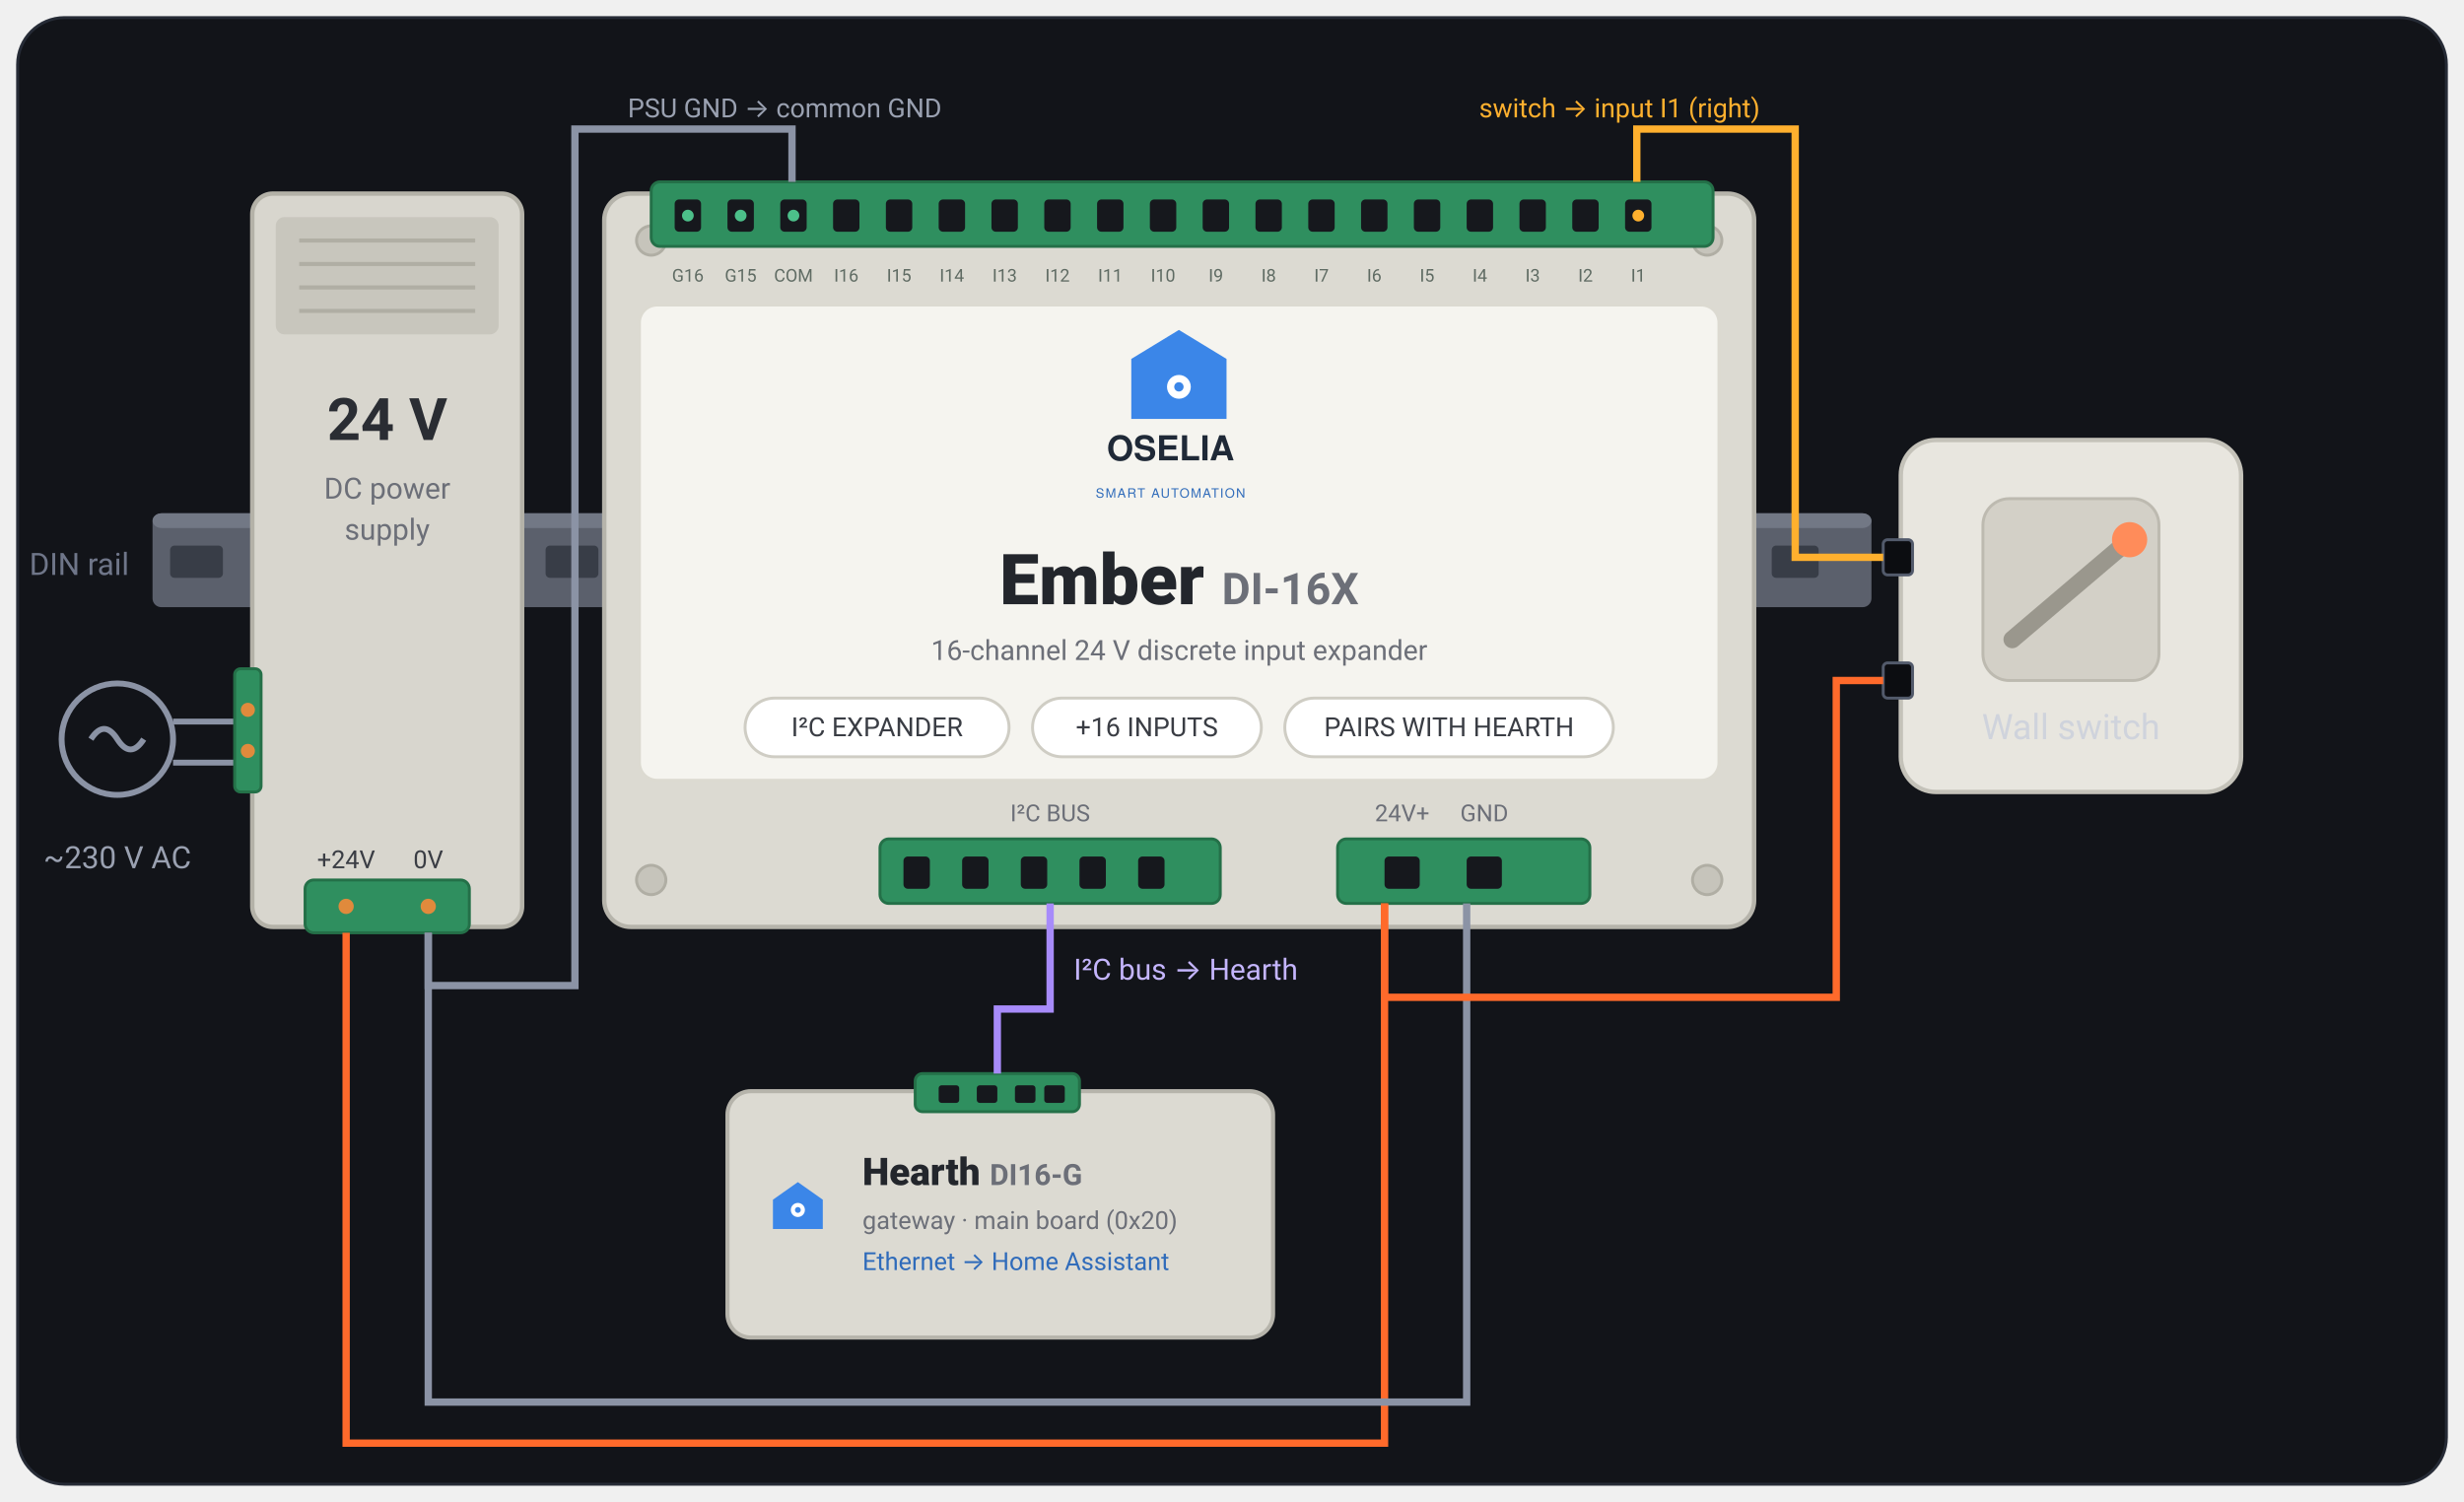
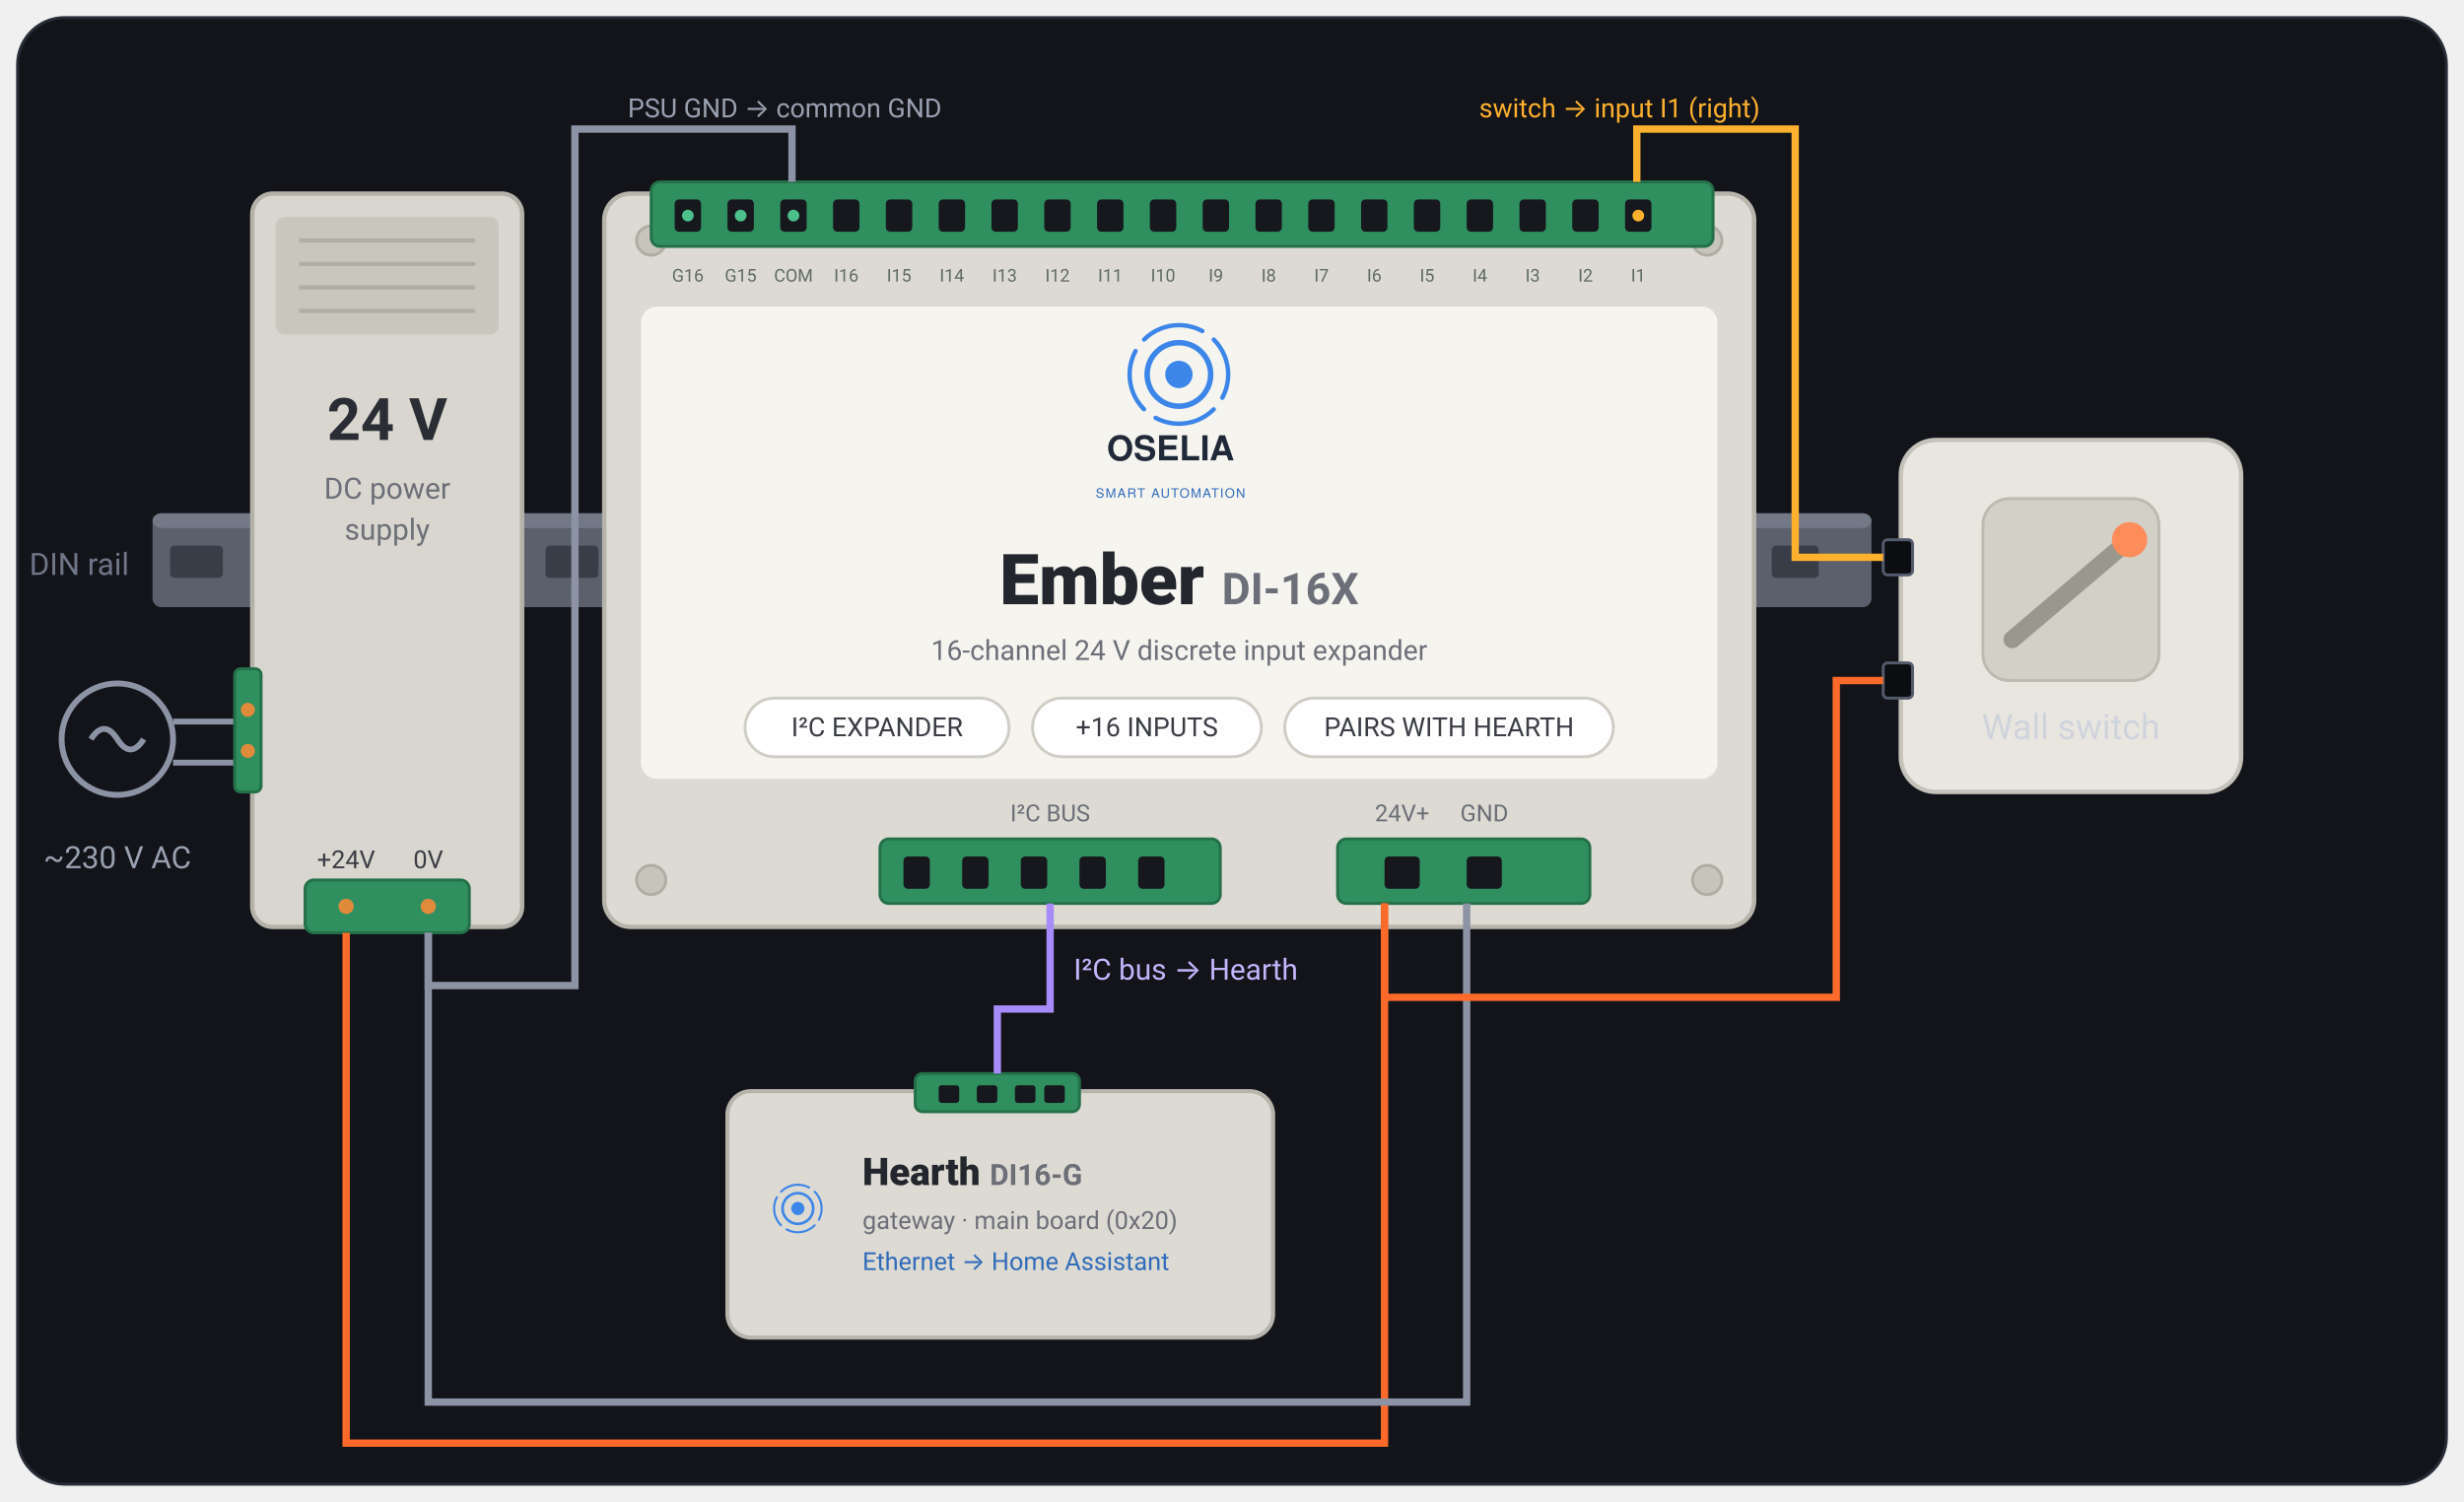
<svg xmlns="http://www.w3.org/2000/svg" viewBox="0 0 840 512" role="img" aria-label="A 24 V power supply, an OSELIA Ember DI-16X input expander and a wall switch on a DIN rail, its I²C bus linked to a Hearth gateway" font-family="ui-sans-serif, system-ui, -apple-system, Segoe UI, Roboto, sans-serif">
  <rect x="6" y="6" width="828" height="500" rx="16" fill="#121419" stroke="#262b36" />
  <g>
    <rect x="52" y="175" width="586" height="32" rx="3" fill="#5b606c" />
    <rect x="52" y="175" width="586" height="5" rx="3" fill="#727885" />
    <g fill="#383d47">
      <rect x="58" y="186" width="18" height="11" rx="1.5" />
      <rect x="186" y="186" width="18" height="11" rx="1.5" />
      <rect x="604" y="186" width="16" height="11" rx="1.5" />
    </g>
    <text x="10" y="196" font-size="10.5" fill="#6f7689">DIN rail</text>
  </g>
  <g>
    <circle cx="40" cy="252" r="19" fill="none" stroke="#8b93a5" stroke-width="2" />
    <path d="M31 252 q4.5 -7 9 0 t9 0" fill="none" stroke="#8b93a5" stroke-width="2" />
    <text x="40" y="296" font-size="10.5" fill="#9aa1b1" text-anchor="middle">~230 V AC</text>
    <path d="M59 246 H82" stroke="#8b93a5" stroke-width="2" />
    <path d="M59 260 H82" stroke="#8b93a5" stroke-width="2" />
  </g>
  <g>
    <rect x="86" y="66" width="92" height="250" rx="7" fill="#d8d6ce" stroke="#b4b2a8" stroke-width="1.5" />
    <rect x="94" y="74" width="76" height="40" rx="3" fill="#c8c6bd" />
    <g stroke="#b0aea4" stroke-width="1.4">
      <path d="M102 82 H162" />
      <path d="M102 90 H162" />
      <path d="M102 98 H162" />
      <path d="M102 106 H162" />
    </g>
    <text x="132" y="150" font-size="20" font-weight="700" fill="#2a2d33" text-anchor="middle">24 V</text>
    <text x="132" y="170" font-size="10" fill="#6c6f78" text-anchor="middle">DC power</text>
    <text x="132" y="184" font-size="10" fill="#6c6f78" text-anchor="middle">supply</text>
    <rect x="80" y="228" width="9" height="42" rx="2" fill="#2f8f5f" stroke="#247048" />
    <circle cx="84.5" cy="242" r="2.4" fill="#e08a3c" />
    <circle cx="84.5" cy="256" r="2.4" fill="#e08a3c" />
    <rect x="104" y="300" width="56" height="18" rx="3" fill="#2f8f5f" stroke="#247048" />
    <circle cx="118" cy="309" r="2.6" fill="#e08a3c" />
    <circle cx="146" cy="309" r="2.6" fill="#e08a3c" />
    <text x="118" y="296" font-size="8.5" fill="#3a3d44" text-anchor="middle">+24V</text>
    <text x="146" y="296" font-size="8.5" fill="#3a3d44" text-anchor="middle">0V</text>
  </g>
  <g>
    <rect x="206" y="66" width="392" height="250" rx="9" fill="#dcdad2" stroke="#b6b4ab" stroke-width="1.5" />
    <g fill="#c6c4bb" stroke="#b0aea4">
      <circle cx="222" cy="82" r="5" />
      <circle cx="582" cy="82" r="5" />
      <circle cx="222" cy="300" r="5" />
      <circle cx="582" cy="300" r="5" />
    </g>
    <rect x="222" y="62" width="362" height="22" rx="3" fill="#2f8f5f" stroke="#247048" />
    <g fill="#16181d">
      <rect x="230" y="68" width="9" height="11" rx="1.5" />
      <rect x="248" y="68" width="9" height="11" rx="1.5" />
      <rect x="266" y="68" width="9" height="11" rx="1.5" />
      <rect x="284" y="68" width="9" height="11" rx="1.5" />
      <rect x="302" y="68" width="9" height="11" rx="1.5" />
      <rect x="320" y="68" width="9" height="11" rx="1.5" />
      <rect x="338" y="68" width="9" height="11" rx="1.5" />
      <rect x="356" y="68" width="9" height="11" rx="1.5" />
      <rect x="374" y="68" width="9" height="11" rx="1.5" />
      <rect x="392" y="68" width="9" height="11" rx="1.5" />
      <rect x="410" y="68" width="9" height="11" rx="1.5" />
      <rect x="428" y="68" width="9" height="11" rx="1.5" />
      <rect x="446" y="68" width="9" height="11" rx="1.5" />
      <rect x="464" y="68" width="9" height="11" rx="1.5" />
      <rect x="482" y="68" width="9" height="11" rx="1.5" />
      <rect x="500" y="68" width="9" height="11" rx="1.5" />
      <rect x="518" y="68" width="9" height="11" rx="1.5" />
      <rect x="536" y="68" width="9" height="11" rx="1.5" />
      <rect x="554" y="68" width="9" height="11" rx="1.5" />
    </g>
    <g fill="#4cc08a">
      <circle cx="234.5" cy="73.5" r="2" />
      <circle cx="252.5" cy="73.5" r="2" />
      <circle cx="270.5" cy="73.5" r="2" />
    </g>
    <circle cx="558.5" cy="73.5" r="2" fill="#ffb02e" />
    <g font-size="6" fill="#5f6b63" text-anchor="middle">
      <text x="234.5" y="96">G16</text>
      <text x="252.5" y="96">G15</text>
      <text x="270.5" y="96">COM</text>
      <text x="288.5" y="96">I16</text>
      <text x="306.5" y="96">I15</text>
      <text x="324.5" y="96">I14</text>
      <text x="342.5" y="96">I13</text>
      <text x="360.5" y="96">I12</text>
      <text x="378.5" y="96">I11</text>
      <text x="396.5" y="96">I10</text>
      <text x="414.5" y="96">I9</text>
      <text x="432.5" y="96">I8</text>
      <text x="450.5" y="96">I7</text>
      <text x="468.5" y="96">I6</text>
      <text x="486.5" y="96">I5</text>
      <text x="504.5" y="96">I4</text>
      <text x="522.5" y="96">I3</text>
      <text x="540.5" y="96">I2</text>
      <text x="558.5" y="96">I1</text>
    </g>
    <rect x="218" y="104" width="368" height="162" rx="6" fill="#f5f4ef" stroke="#dcdad1" />
    <svg x="342" y="110" width="120" height="61" viewBox="0 53 92 49" preserveAspectRatio="xMidYMid meet">
      <g transform="matrix(1 0 0 -1 0 172.91)">
-         <path d="M32.88,93.54 L58.96,93.54 L58.96,109.98 L45.92,117.92 L32.88,109.98 Z " fill="#3b86e8" />
-         <circle cx="45.92" cy="102.33" r="3.26" fill="#ffffff" />
-         <circle cx="45.92" cy="102.33" r="1.28" fill="#3b86e8" />
+         <g transform="translate(45.92,105.73) scale(0.3,-0.3)">
+           <circle r="45" fill="none" stroke="#3b86e8" stroke-width="4" stroke-dasharray="57.5 13.2" stroke-linecap="round" transform="rotate(-45)" />
+           <circle r="29" fill="none" stroke="#3b86e8" stroke-width="5" />
+           <circle r="12.5" fill="#3b86e8" />
+         </g>
        <text transform="translate(26.17,82.20) scale(1,-1)" font-family="Helvetica, Arial, sans-serif" font-weight="bold" font-size="9.40" fill="#1f2937">OSELIA</text>
        <text transform="translate(23.14,72.00) scale(1,-1)" font-family="Helvetica, Arial, sans-serif" font-weight="normal" font-size="3.50" letter-spacing="0.35" fill="#2f6bba">SMART AUTOMATION</text>
      </g>
    </svg>
    <text x="402" y="206" font-size="24" font-weight="800" fill="#23262c" text-anchor="middle">Ember <tspan font-size="15" font-weight="600" fill="#6c6f78">DI-16X</tspan>
    </text>
    <text x="402" y="225" font-size="9.5" fill="#6c6f78" text-anchor="middle">16-channel 24 V discrete input expander</text>
    <g font-size="9" fill="#3a3d44" text-anchor="middle">
      <rect x="254" y="238" width="90" height="20" rx="10" fill="#fff" stroke="#cfcdc4" />
      <text x="299" y="251">I²C EXPANDER</text>
      <rect x="352" y="238" width="78" height="20" rx="10" fill="#fff" stroke="#cfcdc4" />
      <text x="391" y="251">+16 INPUTS</text>
      <rect x="438" y="238" width="112" height="20" rx="10" fill="#fff" stroke="#cfcdc4" />
      <text x="494" y="251">PAIRS WITH HEARTH</text>
    </g>
    <rect x="300" y="286" width="116" height="22" rx="3" fill="#2f8f5f" stroke="#247048" />
    <g fill="#16181d">
      <rect x="308" y="292" width="9" height="11" rx="1.5" />
      <rect x="328" y="292" width="9" height="11" rx="1.5" />
      <rect x="348" y="292" width="9" height="11" rx="1.5" />
      <rect x="368" y="292" width="9" height="11" rx="1.5" />
      <rect x="388" y="292" width="9" height="11" rx="1.5" />
    </g>
    <text x="358" y="280" font-size="8" fill="#6c6f78" text-anchor="middle">I²C BUS</text>
    <rect x="456" y="286" width="86" height="22" rx="3" fill="#2f8f5f" stroke="#247048" />
    <g fill="#16181d">
      <rect x="472" y="292" width="12" height="11" rx="1.5" />
      <rect x="500" y="292" width="12" height="11" rx="1.5" />
    </g>
    <text x="478" y="280" font-size="8" fill="#6c6f78" text-anchor="middle">24V+</text>
    <text x="506" y="280" font-size="8" fill="#6c6f78" text-anchor="middle">GND</text>
  </g>
  <g>
    <rect x="648" y="150" width="116" height="120" rx="12" fill="#e8e6df" stroke="#c4c2b9" stroke-width="1.5" />
    <rect x="676" y="170" width="60" height="62" rx="9" fill="#d3d0c7" stroke="#bdbab0" />
    <path d="M686 218 L726 184" stroke="#9a978d" stroke-width="6" stroke-linecap="round" />
    <circle cx="726" cy="184" r="6" fill="#ff8c5a" />
    <text x="706" y="252" font-size="12" fill="#cfd3dc" text-anchor="middle">Wall switch</text>
    <rect x="642" y="184" width="10" height="12" rx="1.5" fill="#0c0d11" stroke="#525a6b" />
    <rect x="642" y="226" width="10" height="12" rx="1.5" fill="#0c0d11" stroke="#525a6b" />
  </g>
  <g>
    <rect x="248" y="372" width="186" height="84" rx="8" fill="#dcdad2" stroke="#b6b4ab" stroke-width="1.4" />
    <rect x="312" y="366" width="56" height="13" rx="2.5" fill="#2f8f5f" stroke="#247048" />
    <g fill="#16181d">
      <rect x="320" y="370" width="7" height="6" rx="1" />
      <rect x="333" y="370" width="7" height="6" rx="1" />
      <rect x="346" y="370" width="7" height="6" rx="1" />
      <rect x="356" y="370" width="7" height="6" rx="1" />
    </g>
    <g transform="translate(272,412)">
-       <path d="M0 -9 L8.5 -3 L8.5 7 L-8.5 7 L-8.5 -3 Z" fill="#3b86e8" />
-       <circle cx="0" cy="0.5" r="2.4" fill="#fff" />
-       <circle cx="0" cy="0.5" r="1" fill="#3b86e8" />
+       <g transform="scale(0.18)">
+         <circle r="45" fill="none" stroke="#3b86e8" stroke-width="4" stroke-dasharray="57.5 13.2" stroke-linecap="round" transform="rotate(-45)" />
+         <circle r="29" fill="none" stroke="#3b86e8" stroke-width="5" />
+         <circle r="12.5" fill="#3b86e8" />
+       </g>
    </g>
    <text x="294" y="404" font-size="13" font-weight="800" fill="#23262c">Hearth <tspan font-size="10" font-weight="600" fill="#6c6f78">DI16-G</tspan>
    </text>
    <text x="294" y="419" font-size="8.5" fill="#6c6f78">gateway · main board (0x20)</text>
    <text x="294" y="433" font-size="8.5" fill="#2f6bba">Ethernet → Home Assistant</text>
  </g>
  <path d="M118 318 V492 H472 V308" fill="none" stroke="#ff6a2b" stroke-width="2.5" />
  <path d="M146 318 V478 H500 V308" fill="none" stroke="#8b93a5" stroke-width="2.5" />
  <path d="M472 308 V340 H626 V232 H642" fill="none" stroke="#ff6a2b" stroke-width="2.5" />
  <path d="M642 190 H612 V44 H558 V62" fill="none" stroke="#ffb02e" stroke-width="2.5" />
  <text x="600" y="40" font-size="9" fill="#ffb02e" text-anchor="end">switch → input I1 (right)</text>
  <path d="M146 318 V336 H196 V44 H270 V62" fill="none" stroke="#8b93a5" stroke-width="2.5" />
  <text x="214" y="40" font-size="9" fill="#9aa1b1" text-anchor="start">PSU GND → common GND</text>
  <path d="M358 308 V344 H340 V366" fill="none" stroke="#a78bfa" stroke-width="2.5" />
  <text x="366" y="334" font-size="10" fill="#c4b5fd">I²C bus → Hearth</text>
</svg>
